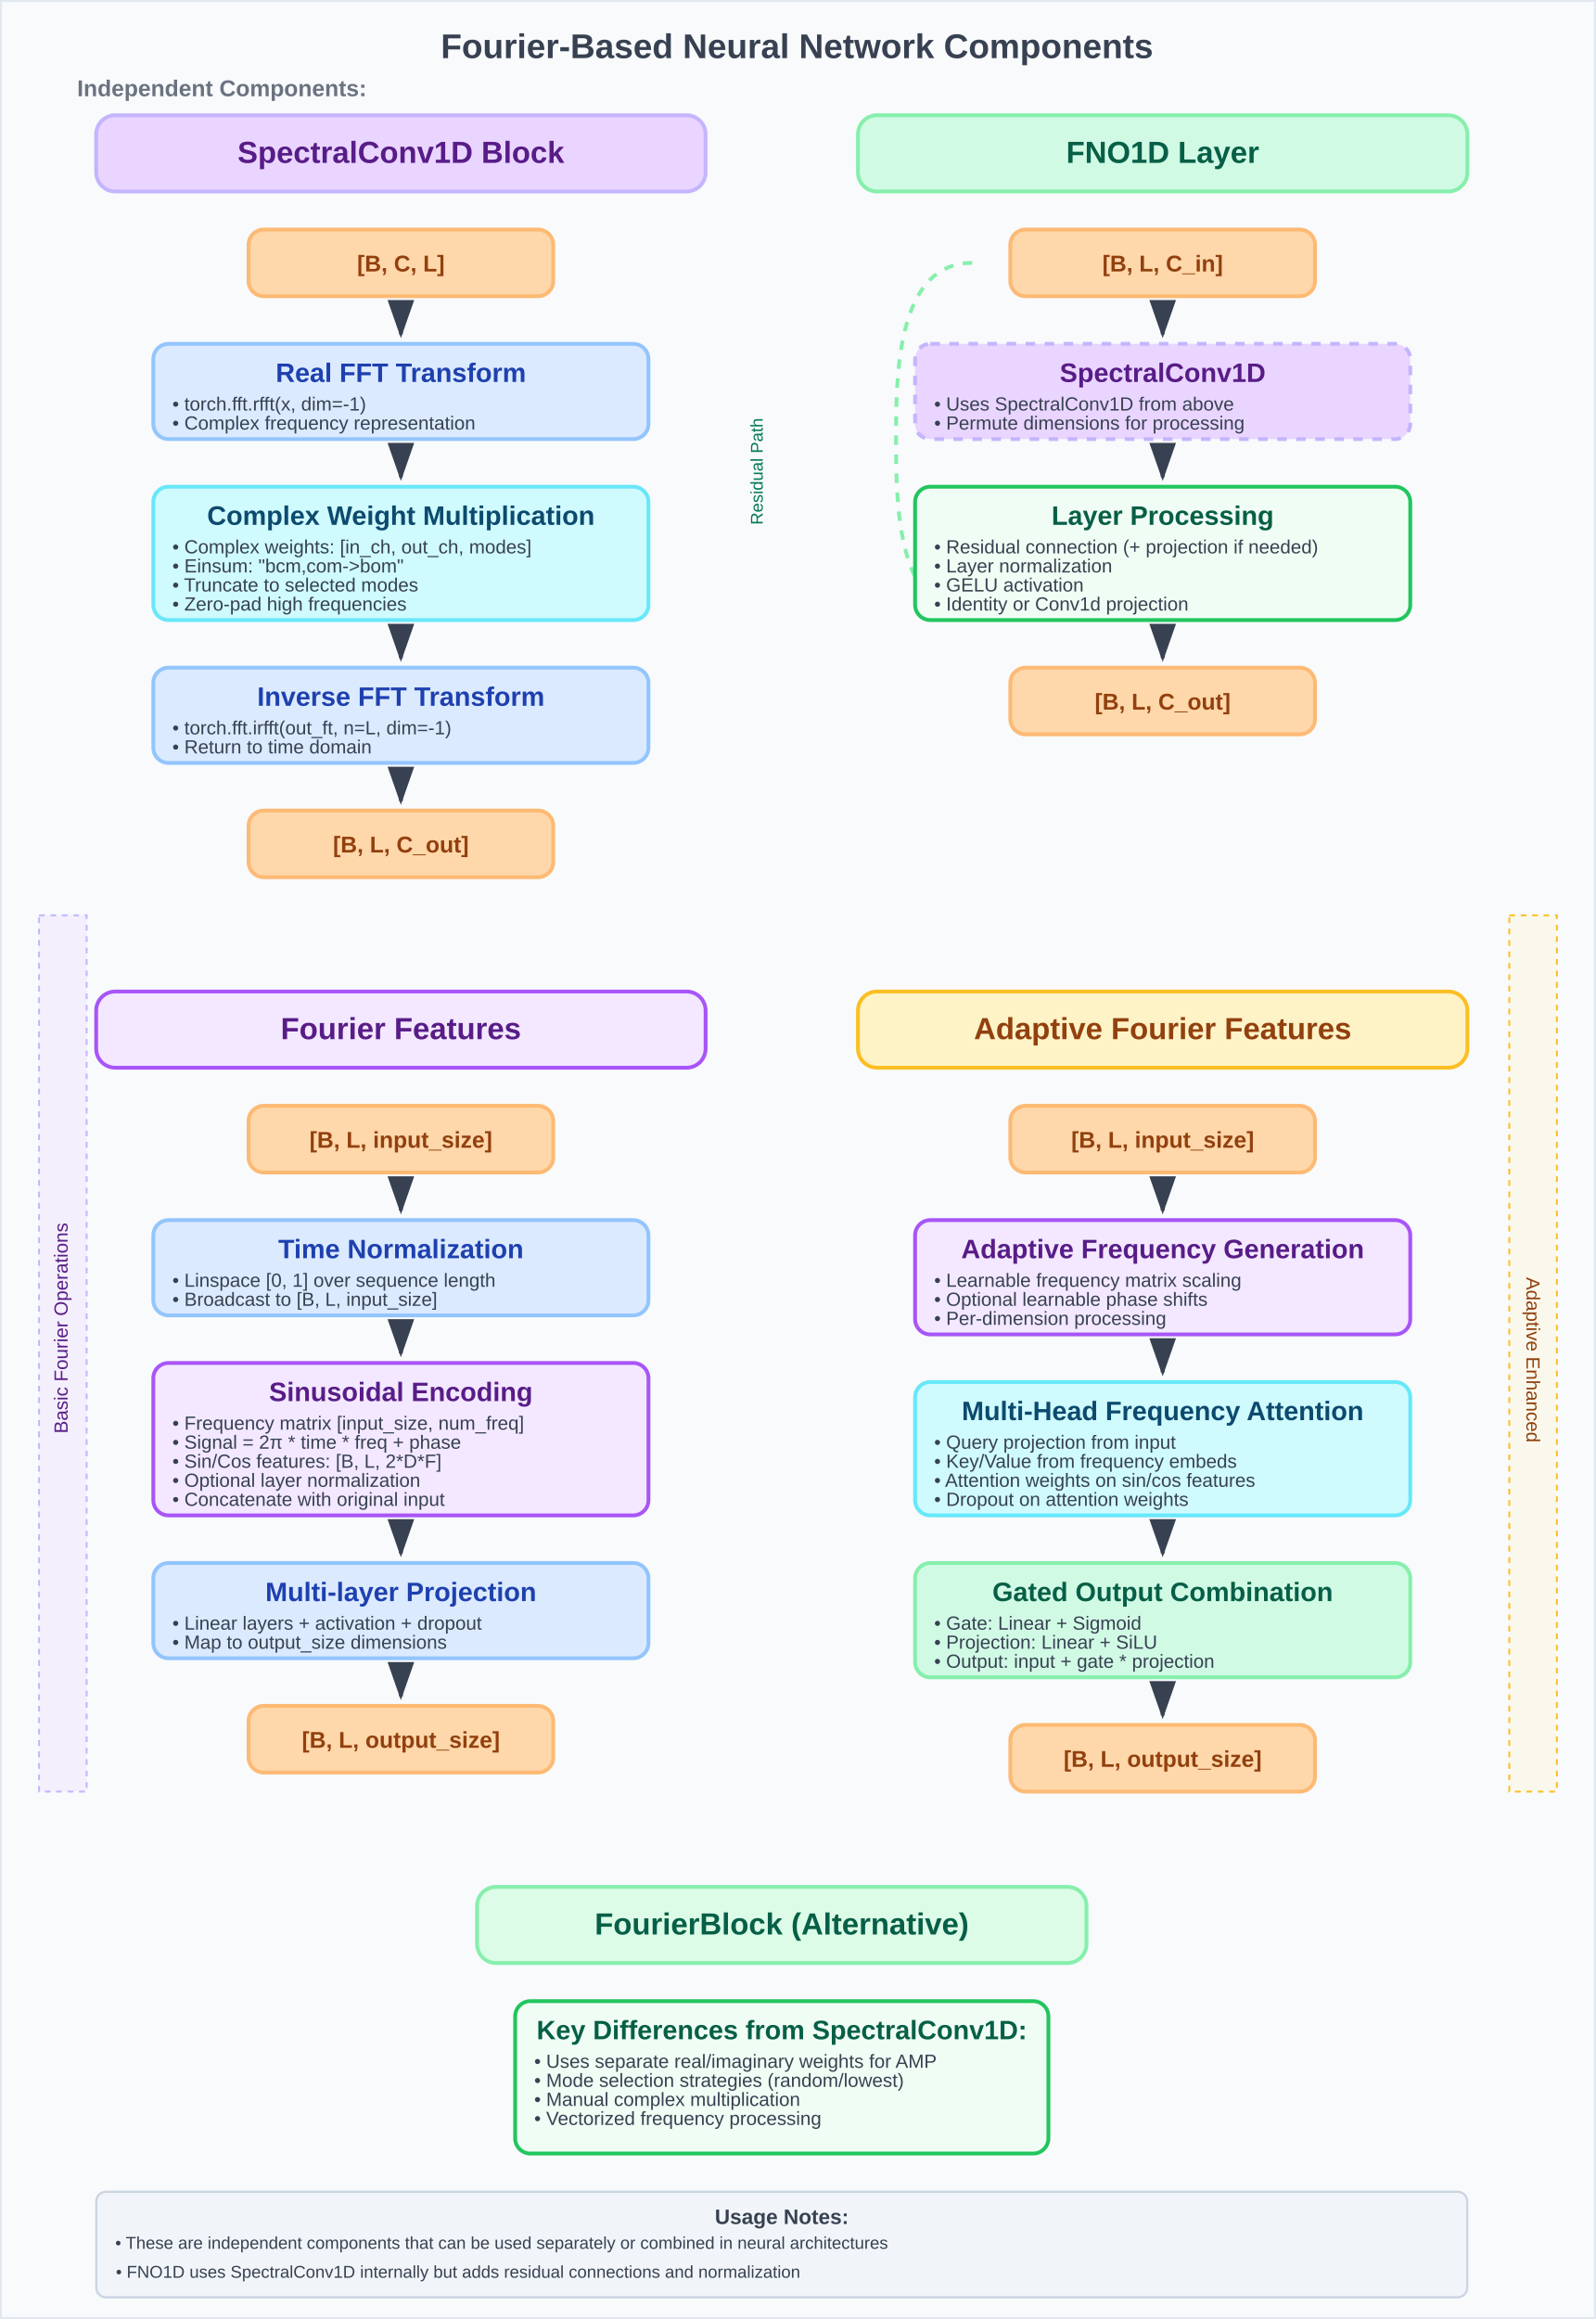
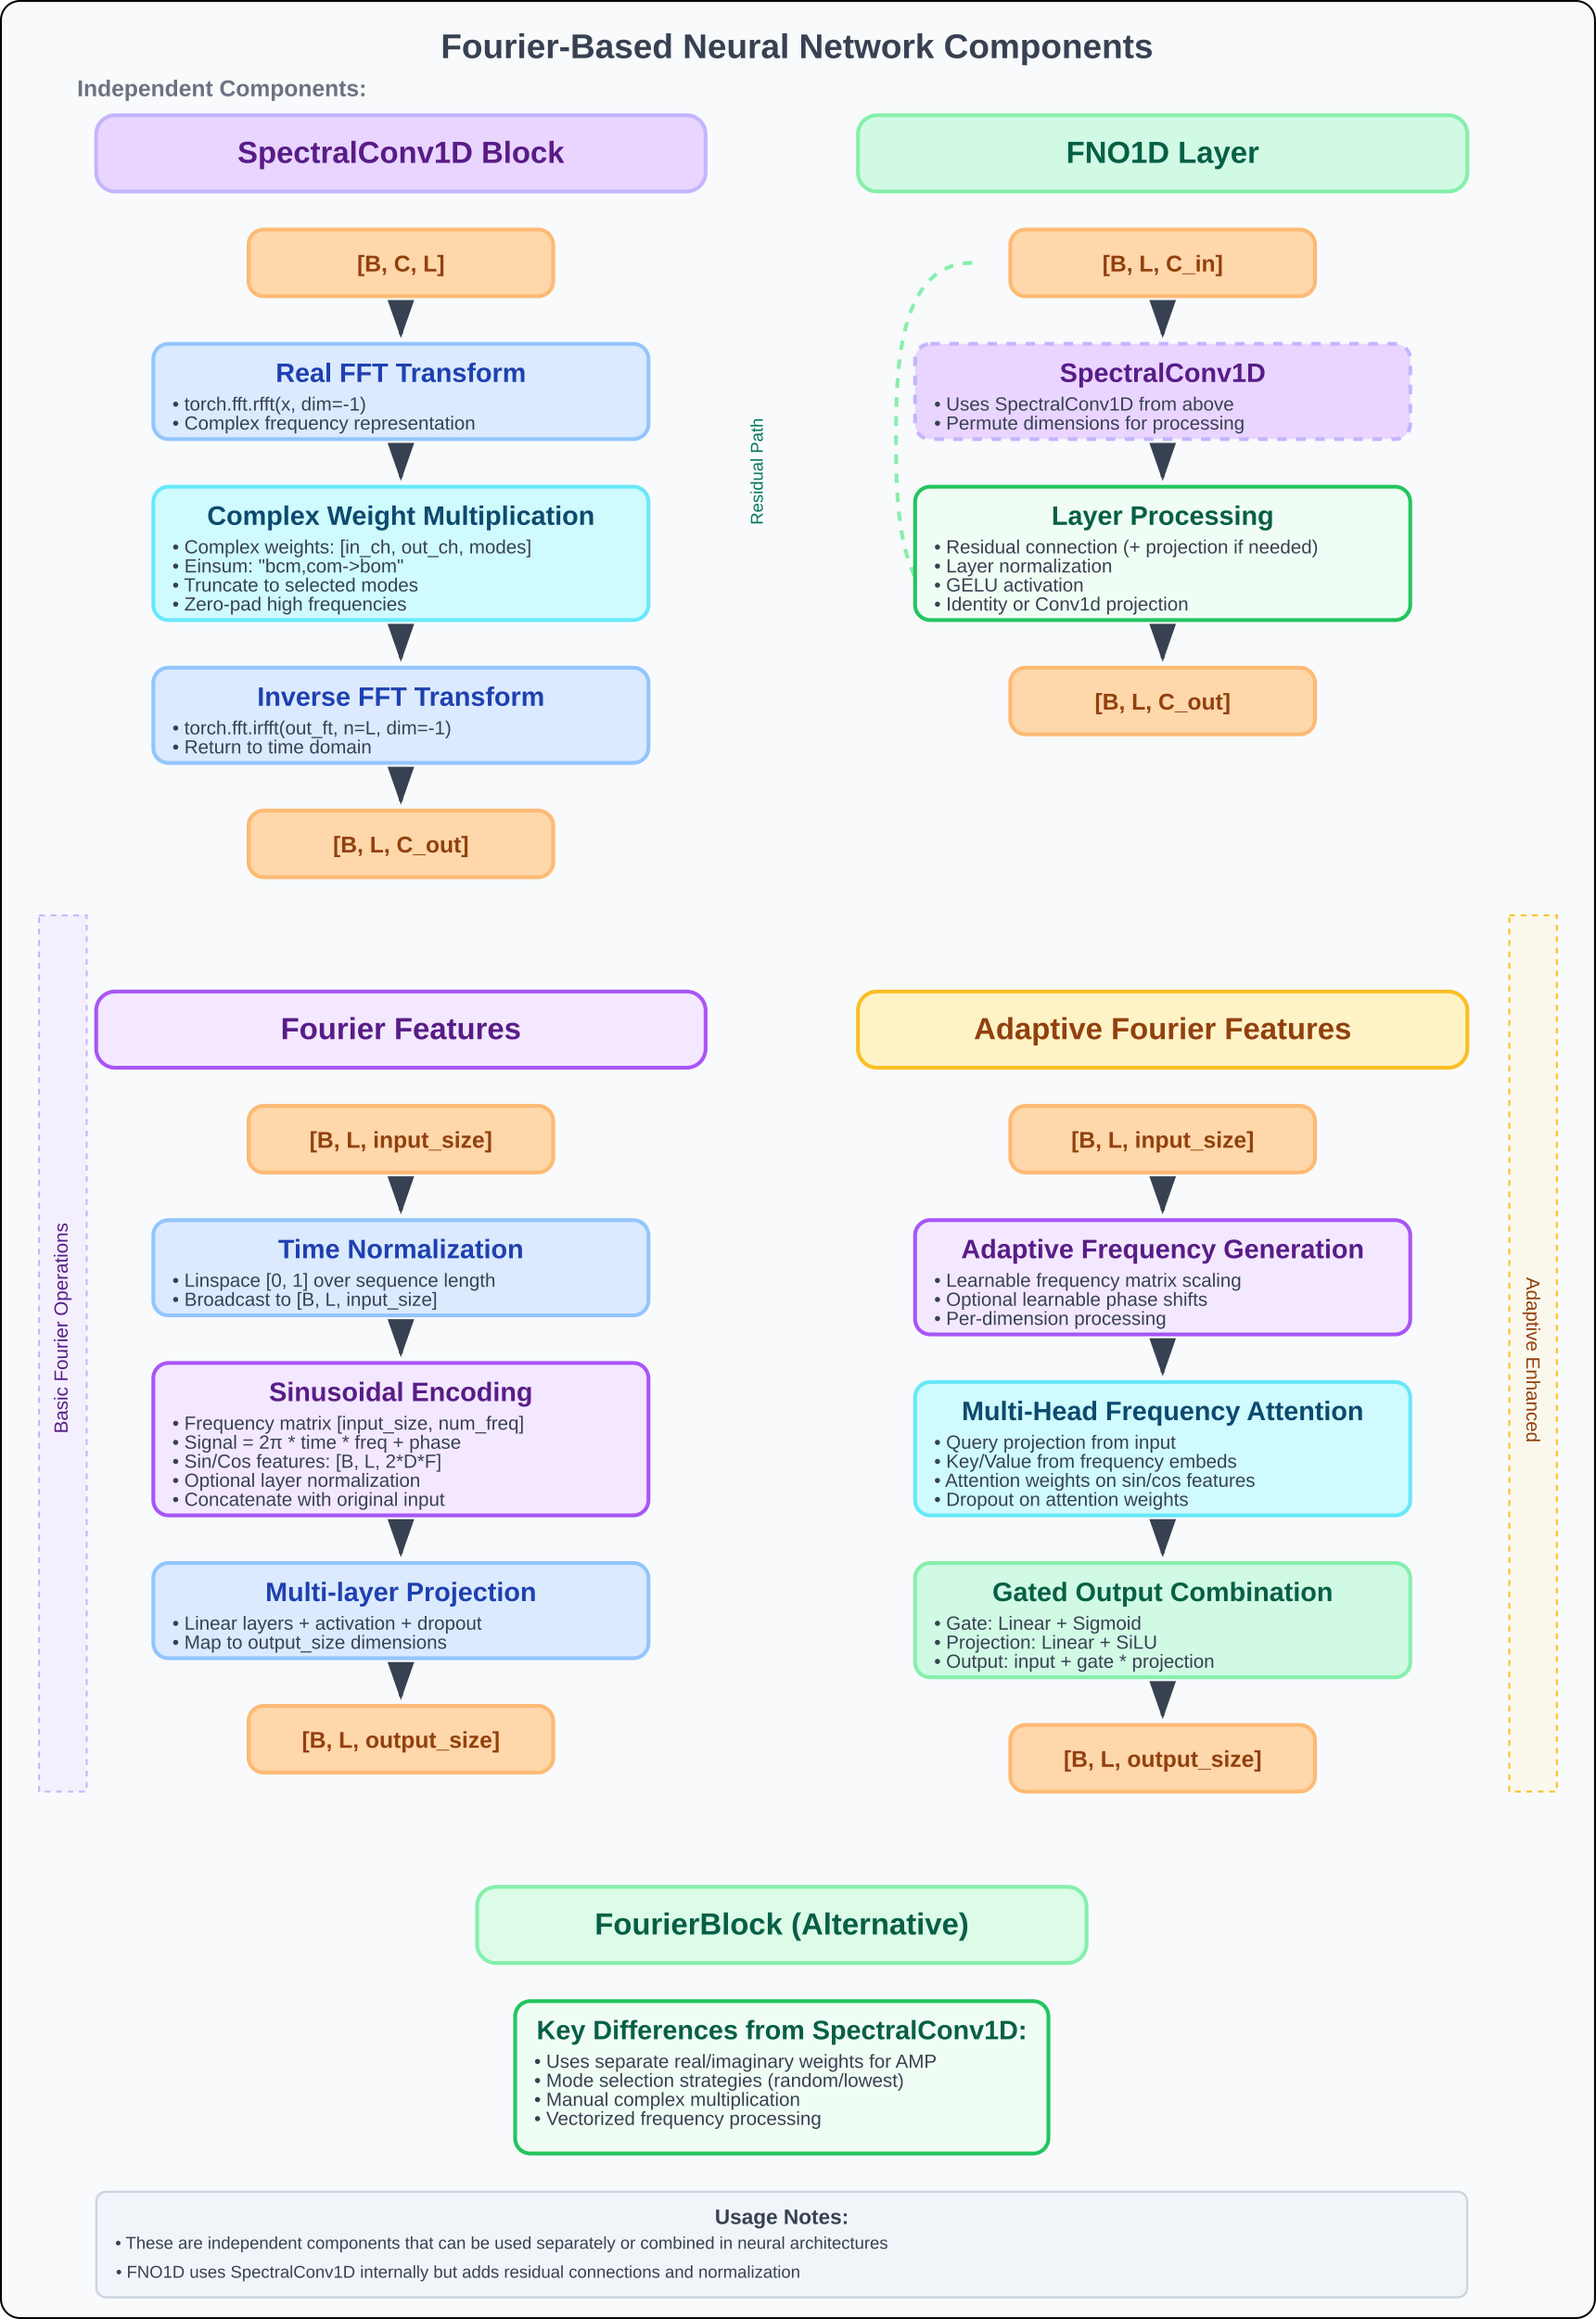
<svg xmlns="http://www.w3.org/2000/svg" width="838" height="1217.361" version="1.1" id="svg68">
  <defs id="defs1">
    <marker id="arrowhead" markerWidth="10" markerHeight="7" refX="9" refY="3.5" orient="auto" markerUnits="strokeWidth">
      <polygon points="10,3.5 0,7 0,0 " fill="#374151" stroke="none" id="polygon1" />
    </marker>
  </defs>
-   <rect width="836.993" height="1216.354" fill="#f8fafc" stroke="#e2e8f0" stroke-width="1.007" id="rect1" x="0.503" y="0.503" />
+   <path width="836.993" height="1216.354" fill="#f8fafc" stroke="#e2e8f0" stroke-width="1.007" id="rect1" x="0.503" y="0.503" style="stroke:#000000;stroke-width:1;stroke-dasharray:none;stroke-opacity:1" d="m 10.503,0.503 h 816.993 a 10,10 45 0 1 10,10 V 1206.858 a 10,10 135 0 1 -10,10 H 10.503 a 10,10 45 0 1 -10,-10 V 10.503 A 10,10 135 0 1 10.503,0.503 Z" />
  <text x="418.5" y="30.5" text-anchor="middle" font-family="Arial, sans-serif" font-size="18px" font-weight="bold" fill="#374151" id="title">Fourier-Based Neural Network Components</text>
  <rect x="50.5" y="60.5" width="320" height="40" fill="#e9d5ff" stroke="#c4b5fd" stroke-width="2" rx="10" id="rect_block1_header" />
  <text x="210.5" y="85.5" text-anchor="middle" font-family="Arial, sans-serif" font-size="16px" font-weight="bold" fill="#581c87" id="text_block1_title">SpectralConv1D Block</text>
  <rect x="130.5" y="120.5" width="160" height="35" fill="#fed7aa" stroke="#fdba74" stroke-width="2" rx="8" id="rect_spec_input" />
  <text x="210.5" y="142.5" text-anchor="middle" font-family="Arial, sans-serif" font-size="12px" font-weight="bold" fill="#92400e" id="text_spec_input">[B, C, L]</text>
  <path d="m 210.5,160.5 v 15" stroke="#374151" stroke-width="2" fill="none" marker-end="url(#arrowhead)" id="arrow_spec1" />
  <rect x="80.5" y="180.5" width="260" height="50" fill="#dbeafe" stroke="#93c5fd" stroke-width="2" rx="8" id="rect_fft" />
  <text x="210.5" y="200.5" text-anchor="middle" font-family="Arial, sans-serif" font-size="14px" font-weight="bold" fill="#1e40af" id="text_fft_title">Real FFT Transform</text>
  <text x="90.5" y="215.5" font-family="Arial, sans-serif" font-size="10px" fill="#374151" id="text_fft1">• torch.fft.rfft(x, dim=-1)</text>
  <text x="90.5" y="225.5" font-family="Arial, sans-serif" font-size="10px" fill="#374151" id="text_fft2">• Complex frequency representation</text>
  <path d="m 210.5,235.5 v 15" stroke="#374151" stroke-width="2" fill="none" marker-end="url(#arrowhead)" id="arrow_spec2" />
  <rect x="80.5" y="255.5" width="260" height="70" fill="#cffafe" stroke="#67e8f9" stroke-width="2" rx="8" id="rect_complex" />
  <text x="210.5" y="275.5" text-anchor="middle" font-family="Arial, sans-serif" font-size="14px" font-weight="bold" fill="#0c4a6e" id="text_complex_title">Complex Weight Multiplication</text>
  <text x="90.5" y="290.5" font-family="Arial, sans-serif" font-size="10px" fill="#374151" id="text_complex1">• Complex weights: [in_ch, out_ch, modes]</text>
  <text x="90.5" y="300.5" font-family="Arial, sans-serif" font-size="10px" fill="#374151" id="text_complex2">• Einsum: "bcm,com-&gt;bom"</text>
  <text x="90.5" y="310.5" font-family="Arial, sans-serif" font-size="10px" fill="#374151" id="text_complex3">• Truncate to selected modes</text>
  <text x="90.5" y="320.5" font-family="Arial, sans-serif" font-size="10px" fill="#374151" id="text_complex4">• Zero-pad high frequencies</text>
  <path d="m 210.5,330.5 v 15" stroke="#374151" stroke-width="2" fill="none" marker-end="url(#arrowhead)" id="arrow_spec3" />
  <rect x="80.5" y="350.5" width="260" height="50" fill="#dbeafe" stroke="#93c5fd" stroke-width="2" rx="8" id="rect_ifft" />
  <text x="210.5" y="370.5" text-anchor="middle" font-family="Arial, sans-serif" font-size="14px" font-weight="bold" fill="#1e40af" id="text_ifft_title">Inverse FFT Transform</text>
  <text x="90.5" y="385.5" font-family="Arial, sans-serif" font-size="10px" fill="#374151" id="text_ifft1">• torch.fft.irfft(out_ft, n=L, dim=-1)</text>
  <text x="90.5" y="395.5" font-family="Arial, sans-serif" font-size="10px" fill="#374151" id="text_ifft2">• Return to time domain</text>
  <path d="m 210.5,405.5 v 15" stroke="#374151" stroke-width="2" fill="none" marker-end="url(#arrowhead)" id="arrow_spec4" />
  <rect x="130.5" y="425.5" width="160" height="35" fill="#fed7aa" stroke="#fdba74" stroke-width="2" rx="8" id="rect_spec_output" />
  <text x="210.5" y="447.5" text-anchor="middle" font-family="Arial, sans-serif" font-size="12px" font-weight="bold" fill="#92400e" id="text_spec_output">[B, L, C_out]</text>
  <rect x="450.5" y="60.5" width="320" height="40" fill="#d1fae5" stroke="#86efac" stroke-width="2" rx="10" id="rect_block2_header" />
  <text x="610.5" y="85.5" text-anchor="middle" font-family="Arial, sans-serif" font-size="16px" font-weight="bold" fill="#065f46" id="text_block2_title">FNO1D Layer</text>
  <rect x="530.5" y="120.5" width="160" height="35" fill="#fed7aa" stroke="#fdba74" stroke-width="2" rx="8" id="rect_fno_input" />
  <text x="610.5" y="142.5" text-anchor="middle" font-family="Arial, sans-serif" font-size="12px" font-weight="bold" fill="#92400e" id="text_fno_input">[B, L, C_in]</text>
  <path d="m 610.5,160.5 v 15" stroke="#374151" stroke-width="2" fill="none" marker-end="url(#arrowhead)" id="arrow_fno1" />
  <rect x="480.5" y="180.5" width="260" height="50" fill="#e9d5ff" stroke="#c4b5fd" stroke-width="2" stroke-dasharray="5, 5" rx="8" id="rect_fno_spectral" />
  <text x="610.5" y="200.5" text-anchor="middle" font-family="Arial, sans-serif" font-size="14px" font-weight="bold" fill="#581c87" id="text_fno_spectral_title">SpectralConv1D</text>
  <text x="490.5" y="215.5" font-family="Arial, sans-serif" font-size="10px" fill="#374151" id="text_fno_spectral1">• Uses SpectralConv1D from above</text>
  <text x="490.5" y="225.5" font-family="Arial, sans-serif" font-size="10px" fill="#374151" id="text_fno_spectral2">• Permute dimensions for processing</text>
  <path d="m 510.5,138 c -40,0 -40,60 -40,92.5 0,32.5 0,92.5 40,92.5" stroke="#86efac" stroke-width="2" fill="none" stroke-dasharray="5, 5" id="residual_path" />
  <text x="-275.5" y="400.5" font-family="Arial, sans-serif" font-size="9px" fill="#047857" transform="rotate(-90)" id="text_residual">Residual Path</text>
  <path d="m 610.5,235.5 v 15" stroke="#374151" stroke-width="2" fill="none" marker-end="url(#arrowhead)" id="arrow_fno2" />
  <rect x="480.5" y="255.5" width="260" height="70" fill="#f0fdf4" stroke="#22c55e" stroke-width="2" rx="8" id="rect_fno_process" />
  <text x="610.5" y="275.5" text-anchor="middle" font-family="Arial, sans-serif" font-size="14px" font-weight="bold" fill="#065f46" id="text_fno_process_title">Layer Processing</text>
  <text x="490.5" y="290.5" font-family="Arial, sans-serif" font-size="10px" fill="#374151" id="text_fno_process1">• Residual connection (+ projection if needed)</text>
  <text x="490.5" y="300.5" font-family="Arial, sans-serif" font-size="10px" fill="#374151" id="text_fno_process2">• Layer normalization</text>
  <text x="490.5" y="310.5" font-family="Arial, sans-serif" font-size="10px" fill="#374151" id="text_fno_process3">• GELU activation</text>
  <text x="490.5" y="320.5" font-family="Arial, sans-serif" font-size="10px" fill="#374151" id="text_fno_process4">• Identity or Conv1d projection</text>
  <path d="m 610.5,330.5 v 15" stroke="#374151" stroke-width="2" fill="none" marker-end="url(#arrowhead)" id="arrow_fno3" />
  <rect x="530.5" y="350.5" width="160" height="35" fill="#fed7aa" stroke="#fdba74" stroke-width="2" rx="8" id="rect_fno_output" />
  <text x="610.5" y="372.5" text-anchor="middle" font-family="Arial, sans-serif" font-size="12px" font-weight="bold" fill="#92400e" id="text_fno_output">[B, L, C_out]</text>
  <rect x="50.5" y="520.5" width="320" height="40" fill="#f3e8ff" stroke="#a855f7" stroke-width="2" rx="10" id="rect_block3_header" />
  <text x="210.5" y="545.5" text-anchor="middle" font-family="Arial, sans-serif" font-size="16px" font-weight="bold" fill="#581c87" id="text_block3_title">Fourier Features</text>
  <rect x="130.5" y="580.5" width="160" height="35" fill="#fed7aa" stroke="#fdba74" stroke-width="2" rx="8" id="rect_ff_input" />
  <text x="210.5" y="602.5" text-anchor="middle" font-family="Arial, sans-serif" font-size="12px" font-weight="bold" fill="#92400e" id="text_ff_input">[B, L, input_size]</text>
  <path d="m 210.5,620.5 v 15" stroke="#374151" stroke-width="2" fill="none" marker-end="url(#arrowhead)" id="arrow_ff1" />
  <rect x="80.5" y="640.5" width="260" height="50" fill="#dbeafe" stroke="#93c5fd" stroke-width="2" rx="8" id="rect_time_norm" />
  <text x="210.5" y="660.5" text-anchor="middle" font-family="Arial, sans-serif" font-size="14px" font-weight="bold" fill="#1e40af" id="text_time_norm_title">Time Normalization</text>
  <text x="90.5" y="675.5" font-family="Arial, sans-serif" font-size="10px" fill="#374151" id="text_time_norm1">• Linspace [0, 1] over sequence length</text>
  <text x="90.5" y="685.5" font-family="Arial, sans-serif" font-size="10px" fill="#374151" id="text_time_norm2">• Broadcast to [B, L, input_size]</text>
  <path d="m 210.5,695.5 v 15" stroke="#374151" stroke-width="2" fill="none" marker-end="url(#arrowhead)" id="arrow_ff2" />
  <rect x="80.5" y="715.5" width="260" height="80" fill="#f3e8ff" stroke="#a855f7" stroke-width="2" rx="8" id="rect_fourier_enc" />
  <text x="210.5" y="735.5" text-anchor="middle" font-family="Arial, sans-serif" font-size="14px" font-weight="bold" fill="#581c87" id="text_fourier_enc_title">Sinusoidal Encoding</text>
  <text x="90.5" y="750.5" font-family="Arial, sans-serif" font-size="10px" fill="#374151" id="text_fourier_enc1">• Frequency matrix [input_size, num_freq]</text>
  <text x="90.5" y="760.5" font-family="Arial, sans-serif" font-size="10px" fill="#374151" id="text_fourier_enc2">• Signal = 2π * time * freq + phase</text>
  <text x="90.5" y="770.5" font-family="Arial, sans-serif" font-size="10px" fill="#374151" id="text_fourier_enc3">• Sin/Cos features: [B, L, 2*D*F]</text>
  <text x="90.5" y="780.5" font-family="Arial, sans-serif" font-size="10px" fill="#374151" id="text_fourier_enc4">• Optional layer normalization</text>
  <text x="90.5" y="790.5" font-family="Arial, sans-serif" font-size="10px" fill="#374151" id="text_fourier_enc5">• Concatenate with original input</text>
  <path d="m 210.5,800.5 v 15" stroke="#374151" stroke-width="2" fill="none" marker-end="url(#arrowhead)" id="arrow_ff3" />
  <rect x="80.5" y="820.5" width="260" height="50" fill="#dbeafe" stroke="#93c5fd" stroke-width="2" rx="8" id="rect_projection" />
  <text x="210.5" y="840.5" text-anchor="middle" font-family="Arial, sans-serif" font-size="14px" font-weight="bold" fill="#1e40af" id="text_projection_title">Multi-layer Projection</text>
  <text x="90.5" y="855.5" font-family="Arial, sans-serif" font-size="10px" fill="#374151" id="text_projection1">• Linear layers + activation + dropout</text>
  <text x="90.5" y="865.5" font-family="Arial, sans-serif" font-size="10px" fill="#374151" id="text_projection2">• Map to output_size dimensions</text>
  <path d="m 210.5,875.5 v 15" stroke="#374151" stroke-width="2" fill="none" marker-end="url(#arrowhead)" id="arrow_ff4" />
  <rect x="130.5" y="895.5" width="160" height="35" fill="#fed7aa" stroke="#fdba74" stroke-width="2" rx="8" id="rect_ff_output" />
  <text x="210.5" y="917.5" text-anchor="middle" font-family="Arial, sans-serif" font-size="12px" font-weight="bold" fill="#92400e" id="text_ff_output">[B, L, output_size]</text>
  <rect x="450.5" y="520.5" width="320" height="40" fill="#fef3c7" stroke="#fbbf24" stroke-width="2" rx="10" id="rect_block4_header" />
  <text x="610.5" y="545.5" text-anchor="middle" font-family="Arial, sans-serif" font-size="16px" font-weight="bold" fill="#92400e" id="text_block4_title">Adaptive Fourier Features</text>
  <rect x="530.5" y="580.5" width="160" height="35" fill="#fed7aa" stroke="#fdba74" stroke-width="2" rx="8" id="rect_aff_input" />
  <text x="610.5" y="602.5" text-anchor="middle" font-family="Arial, sans-serif" font-size="12px" font-weight="bold" fill="#92400e" id="text_aff_input">[B, L, input_size]</text>
  <path d="m 610.5,620.5 v 15" stroke="#374151" stroke-width="2" fill="none" marker-end="url(#arrowhead)" id="arrow_aff1" />
  <rect x="480.5" y="640.5" width="260" height="60" fill="#f3e8ff" stroke="#a855f7" stroke-width="2" rx="8" id="rect_freq_gen" />
  <text x="610.5" y="660.5" text-anchor="middle" font-family="Arial, sans-serif" font-size="14px" font-weight="bold" fill="#581c87" id="text_freq_gen_title">Adaptive Frequency Generation</text>
  <text x="490.5" y="675.5" font-family="Arial, sans-serif" font-size="10px" fill="#374151" id="text_freq_gen1">• Learnable frequency matrix scaling</text>
  <text x="490.5" y="685.5" font-family="Arial, sans-serif" font-size="10px" fill="#374151" id="text_freq_gen2">• Optional learnable phase shifts</text>
  <text x="490.5" y="695.5" font-family="Arial, sans-serif" font-size="10px" fill="#374151" id="text_freq_gen3">• Per-dimension processing</text>
  <path d="m 610.5,705.5 v 15" stroke="#374151" stroke-width="2" fill="none" marker-end="url(#arrowhead)" id="arrow_aff2" />
  <rect x="480.5" y="725.5" width="260" height="70" fill="#cffafe" stroke="#67e8f9" stroke-width="2" rx="8" id="rect_attention" />
  <text x="610.5" y="745.5" text-anchor="middle" font-family="Arial, sans-serif" font-size="14px" font-weight="bold" fill="#0c4a6e" id="text_attention_title">Multi-Head Frequency Attention</text>
  <text x="490.5" y="760.5" font-family="Arial, sans-serif" font-size="10px" fill="#374151" id="text_attention1">• Query projection from input</text>
  <text x="490.5" y="770.5" font-family="Arial, sans-serif" font-size="10px" fill="#374151" id="text_attention2">• Key/Value from frequency embeds</text>
  <text x="490.5" y="780.5" font-family="Arial, sans-serif" font-size="10px" fill="#374151" id="text_attention3">• Attention weights on sin/cos features</text>
  <text x="490.5" y="790.5" font-family="Arial, sans-serif" font-size="10px" fill="#374151" id="text_attention4">• Dropout on attention weights</text>
  <path d="m 610.5,800.5 v 15" stroke="#374151" stroke-width="2" fill="none" marker-end="url(#arrowhead)" id="arrow_aff3" />
  <rect x="480.5" y="820.5" width="260" height="60" fill="#d1fae5" stroke="#86efac" stroke-width="2" rx="8" id="rect_gated" />
  <text x="610.5" y="840.5" text-anchor="middle" font-family="Arial, sans-serif" font-size="14px" font-weight="bold" fill="#065f46" id="text_gated_title">Gated Output Combination</text>
  <text x="490.5" y="855.5" font-family="Arial, sans-serif" font-size="10px" fill="#374151" id="text_gated1">• Gate: Linear + Sigmoid</text>
  <text x="490.5" y="865.5" font-family="Arial, sans-serif" font-size="10px" fill="#374151" id="text_gated2">• Projection: Linear + SiLU</text>
  <text x="490.5" y="875.5" font-family="Arial, sans-serif" font-size="10px" fill="#374151" id="text_gated3">• Output: input + gate * projection</text>
  <path d="m 610.5,885.5 v 15" stroke="#374151" stroke-width="2" fill="none" marker-end="url(#arrowhead)" id="arrow_aff4" />
  <rect x="530.5" y="905.5" width="160" height="35" fill="#fed7aa" stroke="#fdba74" stroke-width="2" rx="8" id="rect_aff_output" />
  <text x="610.5" y="927.5" text-anchor="middle" font-family="Arial, sans-serif" font-size="12px" font-weight="bold" fill="#92400e" id="text_aff_output">[B, L, output_size]</text>
  <rect x="250.5" y="990.5" width="320" height="40" fill="#dcfce7" stroke="#86efac" stroke-width="2" rx="10" id="rect_block5_header" />
  <text x="410.5" y="1015.5" text-anchor="middle" font-family="Arial, sans-serif" font-size="16px" font-weight="bold" fill="#065f46" id="text_block5_title">FourierBlock (Alternative)</text>
  <rect x="270.5" y="1050.5" width="280" height="80" fill="#f0fdf4" stroke="#22c55e" stroke-width="2" rx="8" id="rect_fourier_block" />
  <text x="410.5" y="1070.5" text-anchor="middle" font-family="Arial, sans-serif" font-size="14px" font-weight="bold" fill="#065f46" id="text_fourier_block_title">Key Differences from SpectralConv1D:</text>
  <text x="280.5" y="1085.5" font-family="Arial, sans-serif" font-size="10px" fill="#374151" id="text_fourier_block1">• Uses separate real/imaginary weights for AMP</text>
  <text x="280.5" y="1095.5" font-family="Arial, sans-serif" font-size="10px" fill="#374151" id="text_fourier_block2">• Mode selection strategies (random/lowest)</text>
  <text x="280.5" y="1105.5" font-family="Arial, sans-serif" font-size="10px" fill="#374151" id="text_fourier_block3">• Manual complex multiplication</text>
  <text x="280.5" y="1115.5" font-family="Arial, sans-serif" font-size="10px" fill="#374151" id="text_fourier_block4">• Vectorized frequency processing</text>
  <text x="40.5" y="50.5" font-family="Arial, sans-serif" font-size="12px" font-weight="bold" fill="#6b7280" id="annotation1">Independent Components:</text>
  <rect x="20.5" y="480.5" width="25" height="460" fill="#e9d5ff" fill-opacity="0.3" stroke="#c4b5fd" stroke-width="1" stroke-dasharray="3, 3" id="left_indicator" />
  <text x="-752.5" y="35.5" font-family="Arial, sans-serif" font-size="10px" fill="#581c87" transform="rotate(-90)" id="left_label">Basic Fourier Operations</text>
  <rect x="792.5" y="480.5" width="25" height="460" fill="#fef3c7" fill-opacity="0.3" stroke="#fbbf24" stroke-width="1" stroke-dasharray="3, 3" id="right_indicator" />
  <text x="670.5" y="-801.5" font-family="Arial, sans-serif" font-size="10px" fill="#92400e" transform="rotate(90)" id="right_label">Adaptive Enhanced</text>
  <rect x="50.588" y="1150.588" width="719.824" height="55.373" fill="#f1f5f9" stroke="#cbd5e1" stroke-width="1.176" rx="4.999" id="usage_notes" />
  <text x="410.5" y="1167.5" text-anchor="middle" font-family="Arial, sans-serif" font-size="11px" font-weight="bold" fill="#374151" id="usage_title">Usage Notes:</text>
  <text x="60.5" y="1180.5" font-family="Arial, sans-serif" font-size="9px" fill="#374151" id="usage_text1">• These are independent components that can be used separately or combined in neural architectures</text>
  <text x="60.834" y="1195.711" font-family="Arial, sans-serif" font-size="9px" fill="#374151" id="usage_text2">• FNO1D uses SpectralConv1D internally but adds residual connections and normalization</text>
</svg>
